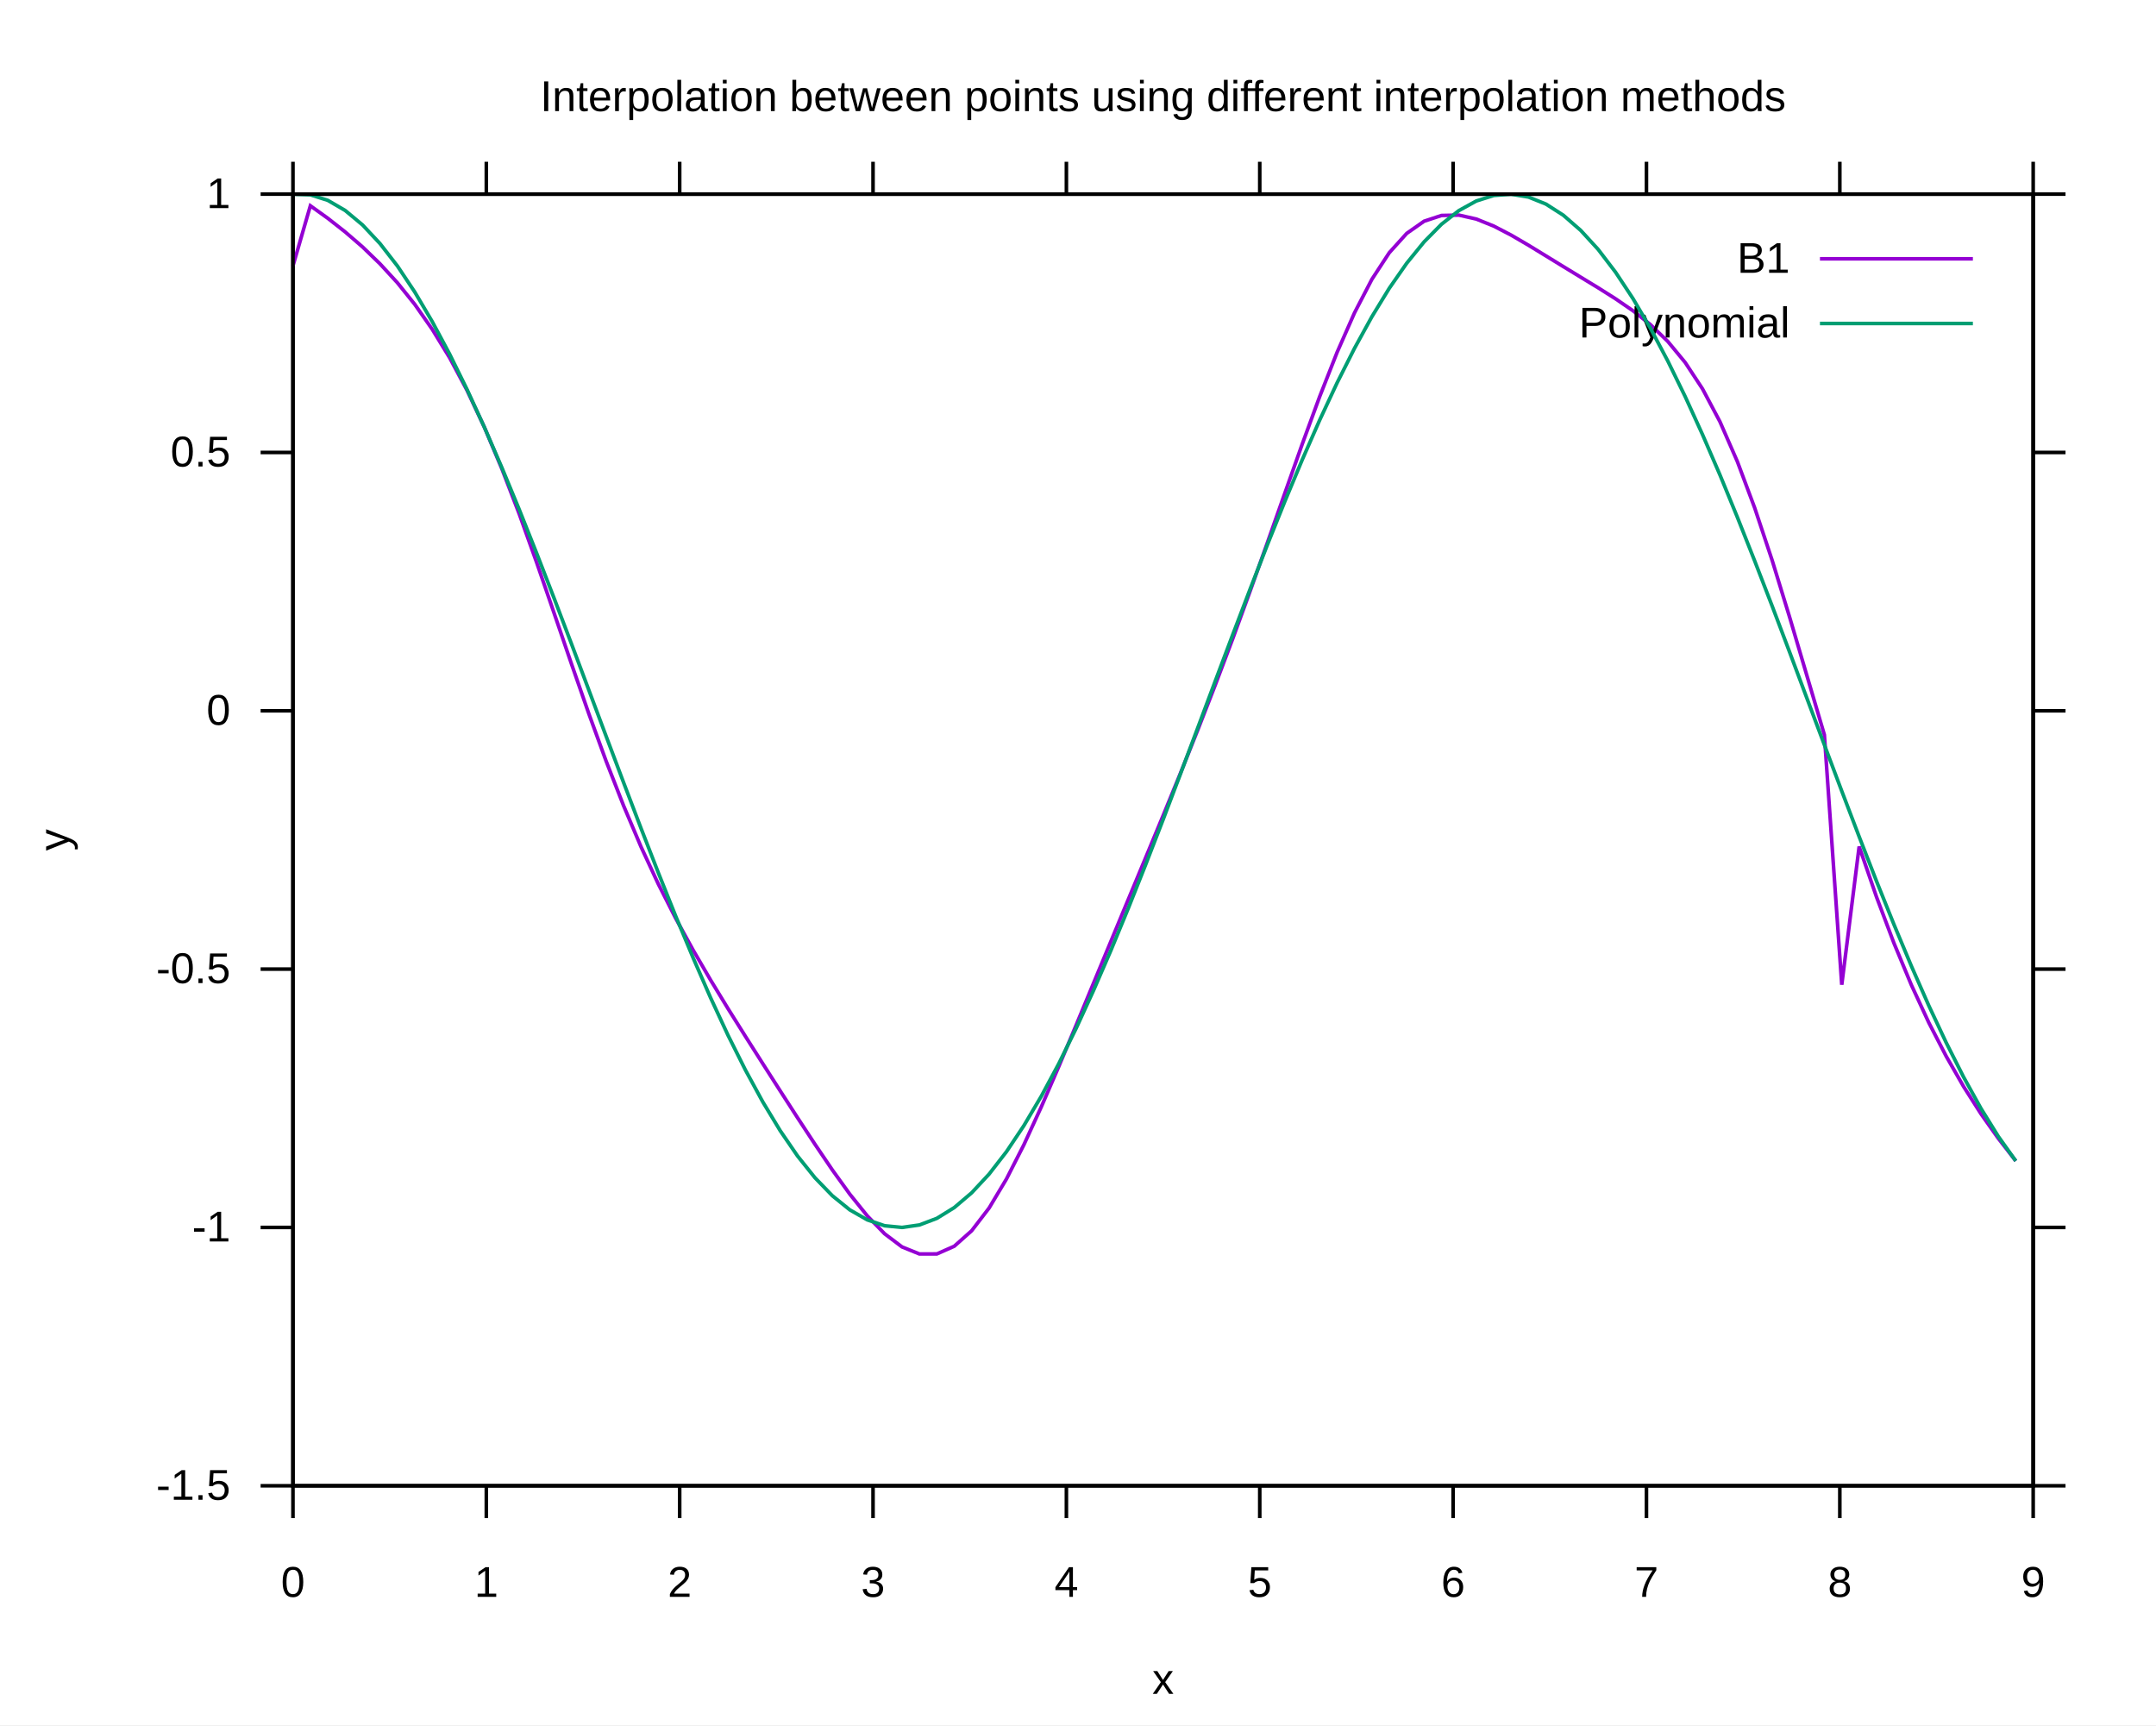
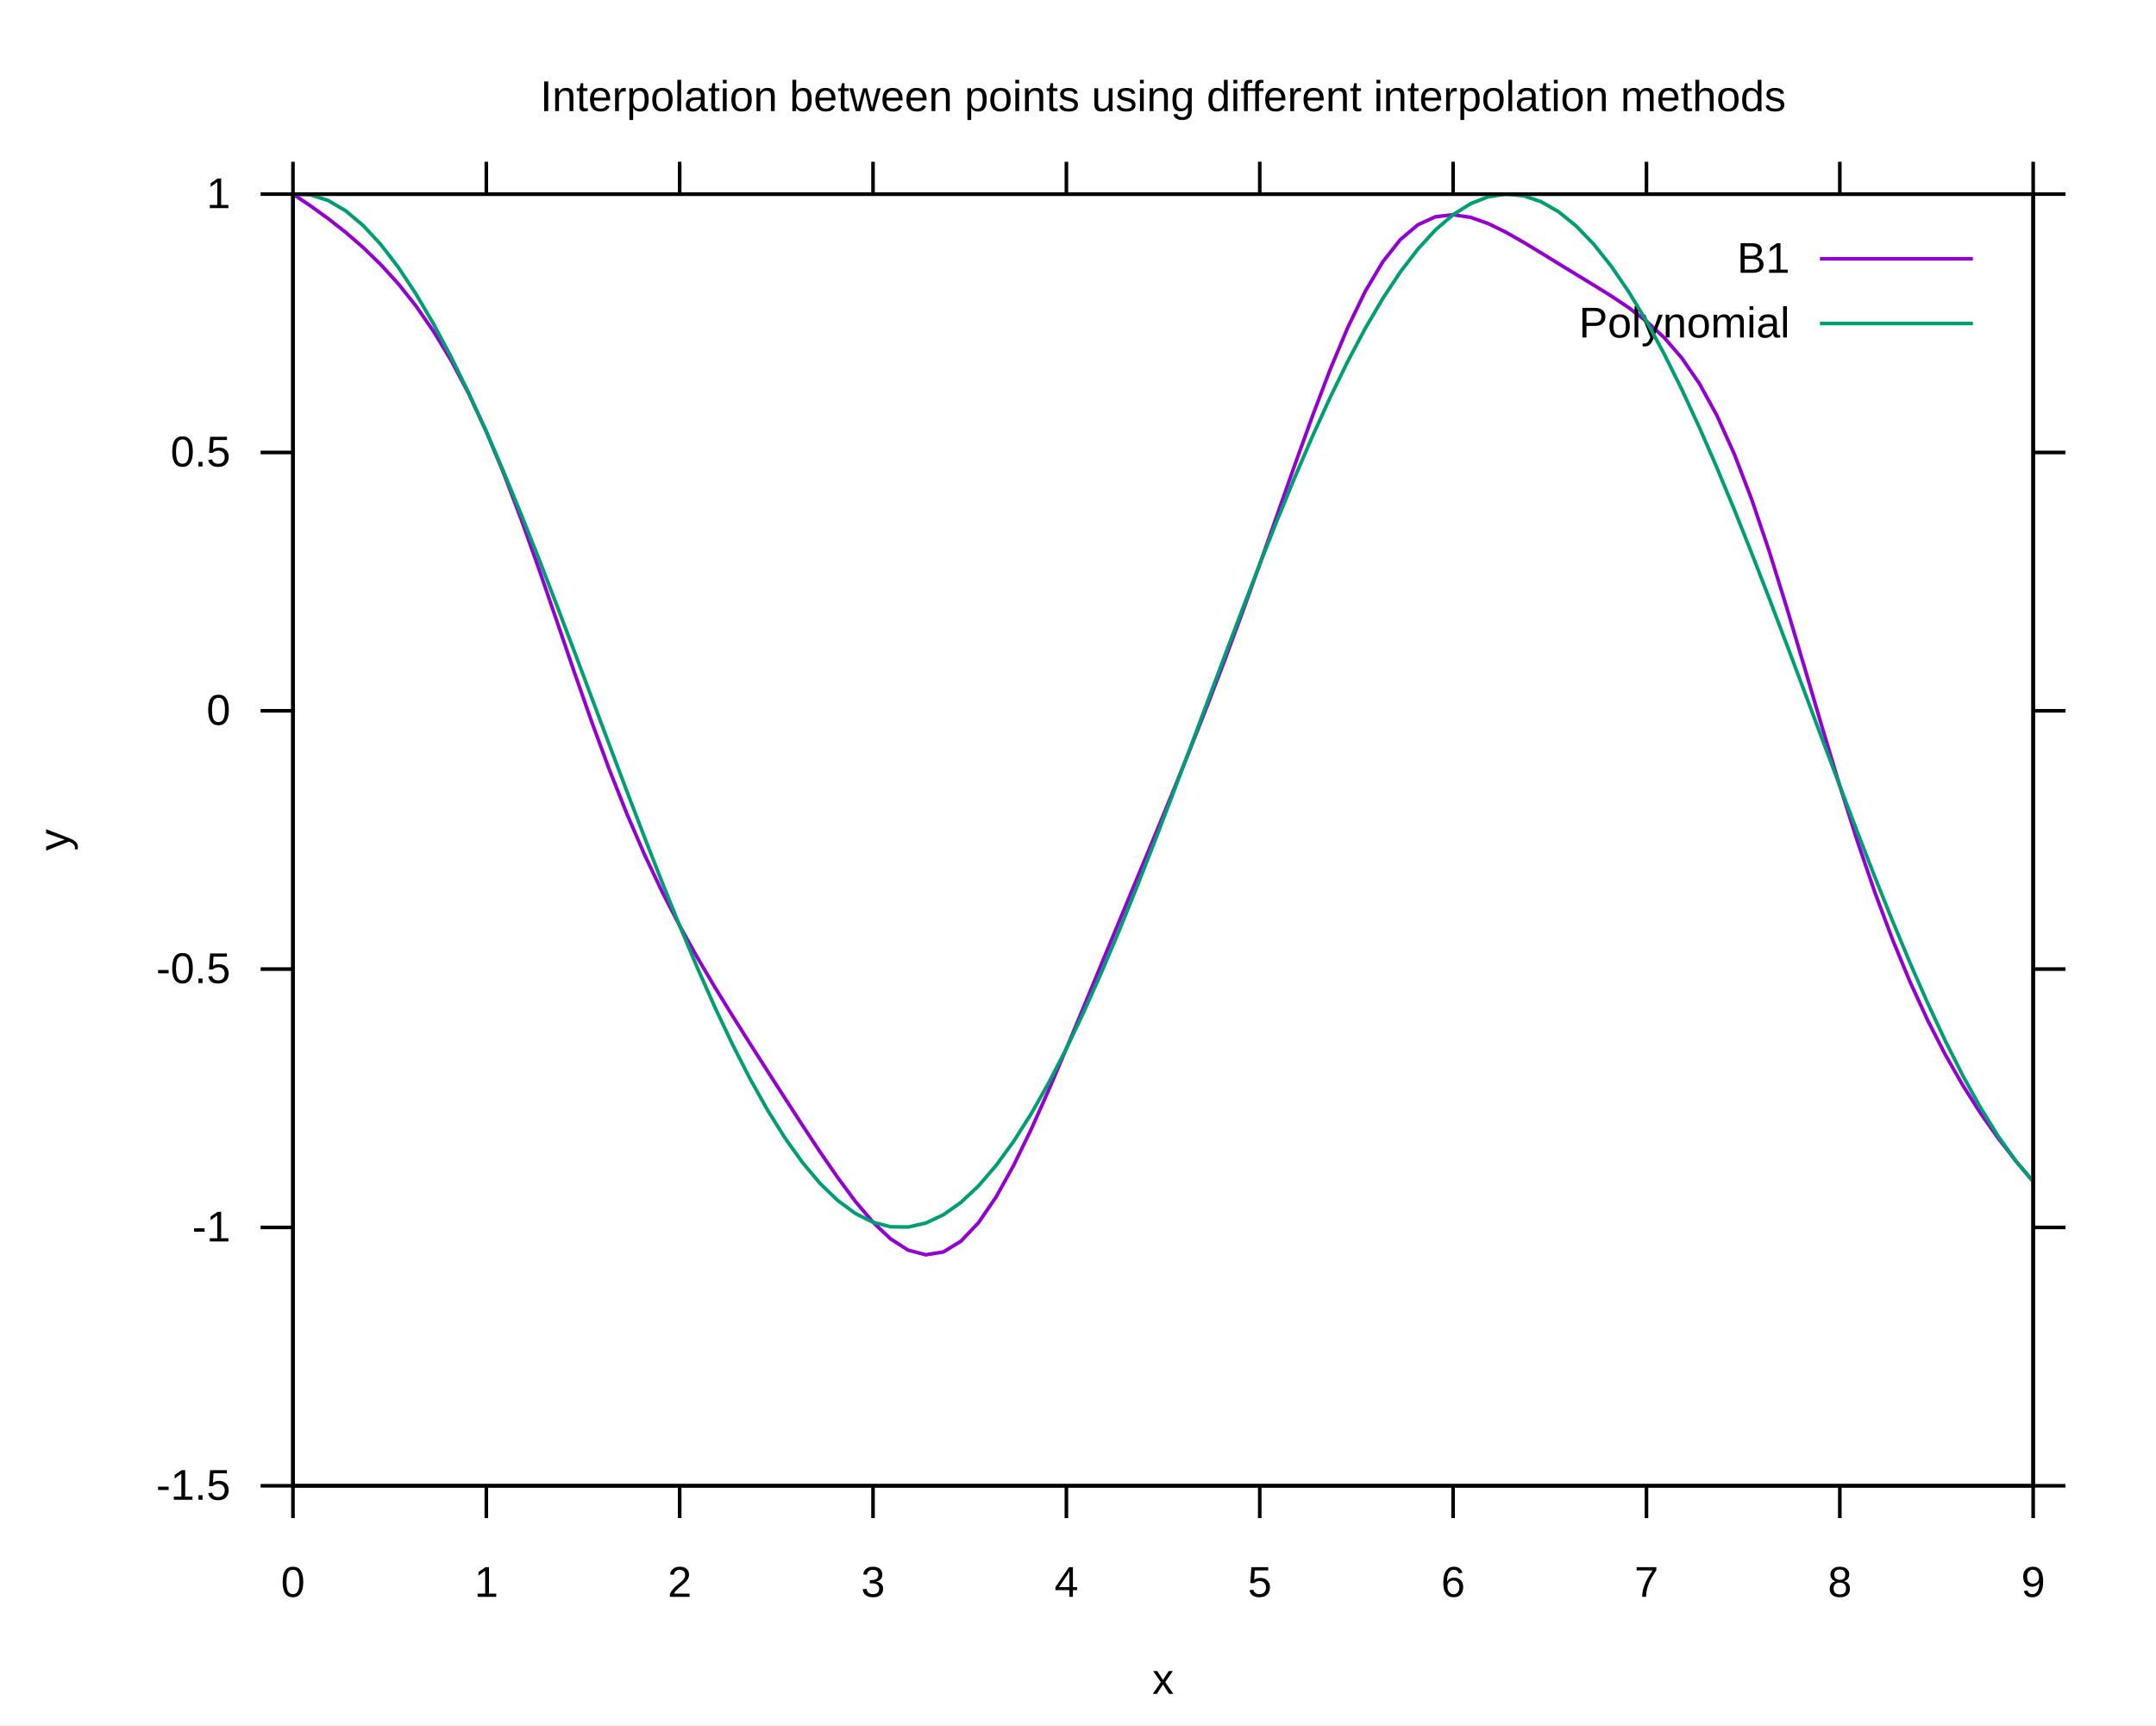
<svg xmlns="http://www.w3.org/2000/svg" xmlns:xlink="http://www.w3.org/1999/xlink" width="600" height="480" viewBox="0 0 600 480">
  <g id="gnuplot_canvas">
    <rect x="0" y="0" width="600" height="480" fill="#ffffff" />
    <defs>
      <circle id="gpDot" r="0.5" stroke-width="0.5" stroke="currentColor" />
      <path id="gpPt0" stroke-width="0.222" stroke="currentColor" d="M-1,0 h2 M0,-1 v2" />
      <path id="gpPt1" stroke-width="0.222" stroke="currentColor" d="M-1,-1 L1,1 M1,-1 L-1,1" />
      <path id="gpPt2" stroke-width="0.222" stroke="currentColor" d="M-1,0 L1,0 M0,-1 L0,1 M-1,-1 L1,1 M-1,1 L1,-1" />
      <rect id="gpPt3" stroke-width="0.222" stroke="currentColor" x="-1" y="-1" width="2" height="2" />
      <rect id="gpPt4" stroke-width="0.222" stroke="currentColor" fill="currentColor" x="-1" y="-1" width="2" height="2" />
      <circle id="gpPt5" stroke-width="0.222" stroke="currentColor" cx="0" cy="0" r="1" />
      <use xlink:href="#gpPt5" id="gpPt6" fill="currentColor" stroke="none" />
      <path id="gpPt7" stroke-width="0.222" stroke="currentColor" d="M0,-1.33 L-1.33,0.67 L1.33,0.67 z" />
      <use xlink:href="#gpPt7" id="gpPt8" fill="currentColor" stroke="none" />
      <use xlink:href="#gpPt7" id="gpPt9" stroke="currentColor" transform="rotate(180)" />
      <use xlink:href="#gpPt9" id="gpPt10" fill="currentColor" stroke="none" />
      <use xlink:href="#gpPt3" id="gpPt11" stroke="currentColor" transform="rotate(45)" />
      <use xlink:href="#gpPt11" id="gpPt12" fill="currentColor" stroke="none" />
      <path id="gpPt13" stroke-width="0.222" stroke="currentColor" d="M0,1.330 L1.265,0.411 L0.782,-1.067 L-0.782,-1.076 L-1.265,0.411 z" />
      <use xlink:href="#gpPt13" id="gpPt14" fill="currentColor" stroke="none" />
      <filter id="textbox" filterUnits="objectBoundingBox" x="0" y="0" height="1" width="1">
        <feFlood flood-color="#FFFFFF" flood-opacity="1" result="bgnd" />
        <feComposite in="SourceGraphic" in2="bgnd" operator="atop" />
      </filter>
      <filter id="greybox" filterUnits="objectBoundingBox" x="0" y="0" height="1" width="1">
        <feFlood flood-color="lightgrey" flood-opacity="1" result="grey" />
        <feComposite in="SourceGraphic" in2="grey" operator="atop" />
      </filter>
    </defs>
    <g fill="none" color="#FFFFFF" stroke="currentColor" stroke-width="1.00" stroke-linecap="butt" stroke-linejoin="miter">
</g>
    <g fill="none" color="black" stroke="currentColor" stroke-width="1.00" stroke-linecap="butt" stroke-linejoin="miter">
      <path stroke="black" d="M81.53,413.40 L72.53,413.40 M565.82,413.40 L574.82,413.40  " />
      <g transform="translate(64.14,417.30)" stroke="none" fill="black" font-family="Arial" font-size="12.00" text-anchor="end">
        <text>
          <tspan font-family="Arial">-1.5</tspan>
        </text>
      </g>
    </g>
    <g fill="none" color="black" stroke="currentColor" stroke-width="1.00" stroke-linecap="butt" stroke-linejoin="miter">
      <path stroke="black" d="M81.53,341.52 L72.53,341.52 M565.82,341.52 L574.82,341.52  " />
      <g transform="translate(64.14,345.42)" stroke="none" fill="black" font-family="Arial" font-size="12.00" text-anchor="end">
        <text>
          <tspan font-family="Arial">-1</tspan>
        </text>
      </g>
    </g>
    <g fill="none" color="black" stroke="currentColor" stroke-width="1.00" stroke-linecap="butt" stroke-linejoin="miter">
      <path stroke="black" d="M81.53,269.64 L72.53,269.64 M565.82,269.64 L574.82,269.64  " />
      <g transform="translate(64.14,273.54)" stroke="none" fill="black" font-family="Arial" font-size="12.00" text-anchor="end">
        <text>
          <tspan font-family="Arial">-0.5</tspan>
        </text>
      </g>
    </g>
    <g fill="none" color="black" stroke="currentColor" stroke-width="1.00" stroke-linecap="butt" stroke-linejoin="miter">
      <path stroke="black" d="M81.53,197.77 L72.53,197.77 M565.82,197.77 L574.82,197.77  " />
      <g transform="translate(64.14,201.67)" stroke="none" fill="black" font-family="Arial" font-size="12.00" text-anchor="end">
        <text>
          <tspan font-family="Arial"> 0</tspan>
        </text>
      </g>
    </g>
    <g fill="none" color="black" stroke="currentColor" stroke-width="1.00" stroke-linecap="butt" stroke-linejoin="miter">
      <path stroke="black" d="M81.53,125.89 L72.53,125.89 M565.82,125.89 L574.82,125.89  " />
      <g transform="translate(64.14,129.79)" stroke="none" fill="black" font-family="Arial" font-size="12.00" text-anchor="end">
        <text>
          <tspan font-family="Arial"> 0.5</tspan>
        </text>
      </g>
    </g>
    <g fill="none" color="black" stroke="currentColor" stroke-width="1.00" stroke-linecap="butt" stroke-linejoin="miter">
      <path stroke="black" d="M81.53,54.01 L72.53,54.01 M565.82,54.01 L574.82,54.01  " />
      <g transform="translate(64.14,57.91)" stroke="none" fill="black" font-family="Arial" font-size="12.00" text-anchor="end">
        <text>
          <tspan font-family="Arial"> 1</tspan>
        </text>
      </g>
    </g>
    <g fill="none" color="black" stroke="currentColor" stroke-width="1.00" stroke-linecap="butt" stroke-linejoin="miter">
      <path stroke="black" d="M81.53,413.40 L81.53,422.40 M81.53,54.01 L81.53,45.01  " />
      <g transform="translate(81.53,444.30)" stroke="none" fill="black" font-family="Arial" font-size="12.00" text-anchor="middle">
        <text>
          <tspan font-family="Arial"> 0</tspan>
        </text>
      </g>
    </g>
    <g fill="none" color="black" stroke="currentColor" stroke-width="1.00" stroke-linecap="butt" stroke-linejoin="miter">
      <path stroke="black" d="M135.34,413.40 L135.34,422.40 M135.34,54.01 L135.34,45.01  " />
      <g transform="translate(135.34,444.30)" stroke="none" fill="black" font-family="Arial" font-size="12.00" text-anchor="middle">
        <text>
          <tspan font-family="Arial"> 1</tspan>
        </text>
      </g>
    </g>
    <g fill="none" color="black" stroke="currentColor" stroke-width="1.00" stroke-linecap="butt" stroke-linejoin="miter">
      <path stroke="black" d="M189.15,413.40 L189.15,422.40 M189.15,54.01 L189.15,45.01  " />
      <g transform="translate(189.15,444.30)" stroke="none" fill="black" font-family="Arial" font-size="12.00" text-anchor="middle">
        <text>
          <tspan font-family="Arial"> 2</tspan>
        </text>
      </g>
    </g>
    <g fill="none" color="black" stroke="currentColor" stroke-width="1.00" stroke-linecap="butt" stroke-linejoin="miter">
      <path stroke="black" d="M242.96,413.40 L242.96,422.40 M242.96,54.01 L242.96,45.01  " />
      <g transform="translate(242.96,444.30)" stroke="none" fill="black" font-family="Arial" font-size="12.00" text-anchor="middle">
        <text>
          <tspan font-family="Arial"> 3</tspan>
        </text>
      </g>
    </g>
    <g fill="none" color="black" stroke="currentColor" stroke-width="1.00" stroke-linecap="butt" stroke-linejoin="miter">
      <path stroke="black" d="M296.77,413.40 L296.77,422.40 M296.77,54.01 L296.77,45.01  " />
      <g transform="translate(296.77,444.30)" stroke="none" fill="black" font-family="Arial" font-size="12.00" text-anchor="middle">
        <text>
          <tspan font-family="Arial"> 4</tspan>
        </text>
      </g>
    </g>
    <g fill="none" color="black" stroke="currentColor" stroke-width="1.00" stroke-linecap="butt" stroke-linejoin="miter">
      <path stroke="black" d="M350.58,413.40 L350.58,422.40 M350.58,54.01 L350.58,45.01  " />
      <g transform="translate(350.58,444.30)" stroke="none" fill="black" font-family="Arial" font-size="12.00" text-anchor="middle">
        <text>
          <tspan font-family="Arial"> 5</tspan>
        </text>
      </g>
    </g>
    <g fill="none" color="black" stroke="currentColor" stroke-width="1.00" stroke-linecap="butt" stroke-linejoin="miter">
      <path stroke="black" d="M404.39,413.40 L404.39,422.40 M404.39,54.01 L404.39,45.01  " />
      <g transform="translate(404.39,444.30)" stroke="none" fill="black" font-family="Arial" font-size="12.00" text-anchor="middle">
        <text>
          <tspan font-family="Arial"> 6</tspan>
        </text>
      </g>
    </g>
    <g fill="none" color="black" stroke="currentColor" stroke-width="1.00" stroke-linecap="butt" stroke-linejoin="miter">
      <path stroke="black" d="M458.20,413.40 L458.20,422.40 M458.20,54.01 L458.20,45.01  " />
      <g transform="translate(458.20,444.30)" stroke="none" fill="black" font-family="Arial" font-size="12.00" text-anchor="middle">
        <text>
          <tspan font-family="Arial"> 7</tspan>
        </text>
      </g>
    </g>
    <g fill="none" color="black" stroke="currentColor" stroke-width="1.00" stroke-linecap="butt" stroke-linejoin="miter">
      <path stroke="black" d="M512.01,413.40 L512.01,422.40 M512.01,54.01 L512.01,45.01  " />
      <g transform="translate(512.01,444.30)" stroke="none" fill="black" font-family="Arial" font-size="12.00" text-anchor="middle">
        <text>
          <tspan font-family="Arial"> 8</tspan>
        </text>
      </g>
    </g>
    <g fill="none" color="black" stroke="currentColor" stroke-width="1.00" stroke-linecap="butt" stroke-linejoin="miter">
      <path stroke="black" d="M565.82,413.40 L565.82,422.40 M565.82,54.01 L565.82,45.01  " />
      <g transform="translate(565.82,444.30)" stroke="none" fill="black" font-family="Arial" font-size="12.00" text-anchor="middle">
        <text>
          <tspan font-family="Arial"> 9</tspan>
        </text>
      </g>
    </g>
    <g fill="none" color="black" stroke="currentColor" stroke-width="1.00" stroke-linecap="butt" stroke-linejoin="miter">
</g>
    <g fill="none" color="black" stroke="currentColor" stroke-width="1.00" stroke-linecap="butt" stroke-linejoin="miter">
      <path stroke="black" d="M81.53,54.01 L81.53,413.40 L565.82,413.40 L565.82,54.01 L81.53,54.01 Z  " />
    </g>
    <g fill="none" color="black" stroke="currentColor" stroke-width="1.00" stroke-linecap="butt" stroke-linejoin="miter">
      <g transform="translate(19.18,233.71) rotate(270)" stroke="none" fill="black" font-family="Arial" font-size="12.00" text-anchor="middle">
        <text>
          <tspan font-family="Arial">y</tspan>
        </text>
      </g>
    </g>
    <g fill="none" color="black" stroke="currentColor" stroke-width="1.00" stroke-linecap="butt" stroke-linejoin="miter">
      <g transform="translate(323.67,471.30)" stroke="none" fill="black" font-family="Arial" font-size="12.00" text-anchor="middle">
        <text>
          <tspan font-family="Arial">x</tspan>
        </text>
      </g>
    </g>
    <g fill="none" color="black" stroke="currentColor" stroke-width="1.00" stroke-linecap="butt" stroke-linejoin="miter">
</g>
    <g id="gnuplot_plot_1">
      <g fill="none" color="black" stroke="currentColor" stroke-width="1.00" stroke-linecap="butt" stroke-linejoin="miter">
        <g transform="translate(498.09,75.91)" stroke="none" fill="black" font-family="Arial" font-size="12.00" text-anchor="end">
          <text>
            <tspan font-family="Arial">B1</tspan>
          </text>
        </g>
      </g>
      <g fill="none" color="black" stroke="currentColor" stroke-width="1.00" stroke-linecap="butt" stroke-linejoin="miter">
-         <path stroke="rgb(148,   0, 211)" d="M506.48,72.01 L549.04,72.01 M81.53,73.98 L86.37,57.25 L91.22,60.73 L96.06,64.53 L100.90,68.71 L105.74,73.39   L110.59,78.67 L115.43,84.69 L120.27,91.60 L125.12,99.52 L129.96,108.59 L134.80,118.88 L139.64,130.38 L144.49,142.98   L149.33,156.47 L154.17,170.51 L159.02,184.68 L163.86,198.57 L168.70,211.83 L173.55,224.21 L178.39,235.61 L183.23,246.03   L188.07,255.57 L192.92,264.40 L197.76,272.70 L202.60,280.64 L207.45,288.36 L212.29,295.97 L217.13,303.53 L221.97,311.03   L226.82,318.41 L231.66,325.56 L236.50,332.27 L241.35,338.29 L246.19,343.29 L251.03,346.94 L255.87,348.90 L260.72,348.89   L265.56,346.75 L270.40,342.45 L275.25,336.13 L280.09,328.04 L284.93,318.54 L289.77,308.01 L294.62,296.83 L299.46,285.29   L304.30,273.61 L309.15,261.93 L313.99,250.27 L318.83,238.64 L323.68,226.95 L328.52,215.12 L333.36,203.03 L338.20,190.59   L343.05,177.75 L347.89,164.50 L352.73,150.92 L357.58,137.17 L362.42,123.52 L367.26,110.34 L372.10,98.04 L376.95,87.04   L381.79,77.71 L386.63,70.31 L391.48,64.94 L396.32,61.55 L401.16,59.95 L406.00,59.85 L410.85,60.95 L415.69,62.90   L420.53,65.41 L425.38,68.24 L430.22,71.20 L435.06,74.17 L439.90,77.12 L444.75,80.07 L449.59,83.13 L454.43,86.45   L459.28,90.30 L464.12,94.98 L468.96,100.84 L473.80,108.20 L478.65,117.34 L483.49,128.41 L488.33,141.35 L493.18,155.91   L498.02,171.66 L502.86,188.03 L507.71,204.45 L512.55,273.99 L517.39,235.55 L522.23,249.60 L527.08,262.44 L531.92,274.06   L536.76,284.51 L541.61,293.89 L546.45,302.32 L551.29,309.91 L556.13,316.77 L560.98,323.02  " />
+         <path stroke="rgb(148,   0, 211)" d="M506.48,72.01 L549.04,72.01 M81.53,54.01 L86.42,57.28 L91.31,60.81 L96.21,64.65 L101.10,68.89 L105.99,73.64   L110.88,79.01 L115.77,85.15 L120.66,92.20 L125.56,100.30 L130.45,109.57 L135.34,120.09 L140.23,131.85 L145.12,144.71   L150.02,158.43 L154.91,172.66 L159.80,186.95 L164.69,200.90 L169.58,214.15 L174.47,226.48 L179.37,237.79 L184.26,248.12   L189.15,257.59 L194.04,266.37 L198.93,274.66 L203.83,282.61 L208.72,290.37 L213.61,298.04 L218.50,305.65 L223.39,313.21   L228.28,320.61 L233.18,327.72 L238.07,334.31 L242.96,340.08 L247.85,344.71 L252.74,347.84 L257.64,349.13 L262.53,348.34   L267.42,345.35 L272.31,340.19 L277.20,333.05 L282.09,324.25 L286.99,314.18 L291.88,303.22 L296.77,291.73 L301.66,279.99   L306.55,268.18 L311.45,256.39 L316.34,244.63 L321.23,232.87 L326.12,221.00 L331.01,208.93 L335.90,196.54 L340.80,183.77   L345.69,170.57 L350.58,156.99 L355.47,143.14 L360.36,129.28 L365.26,115.72 L370.15,102.87 L375.04,91.19 L379.93,81.08   L384.82,72.84 L389.71,66.66 L394.61,62.53 L399.50,60.31 L404.39,59.74 L409.28,60.48 L414.17,62.21 L419.07,64.61   L423.96,67.39 L428.85,70.35 L433.74,73.36 L438.63,76.35 L443.52,79.33 L448.42,82.37 L453.31,85.64 L458.20,89.39   L463.09,93.90 L467.98,99.54 L472.88,106.65 L477.77,115.54 L482.66,126.37 L487.55,139.14 L492.44,153.62 L497.33,169.38   L502.23,185.86 L507.12,202.47 L512.01,218.68 L516.90,234.07 L521.79,248.37 L526.69,261.45 L531.58,273.28 L536.47,283.91   L541.36,293.44 L546.25,302.00 L551.14,309.69 L556.04,316.64 L560.93,322.96 L565.82,328.75  " />
      </g>
    </g>
    <g id="gnuplot_plot_2">
      <g fill="none" color="black" stroke="currentColor" stroke-width="1.00" stroke-linecap="butt" stroke-linejoin="miter">
        <g transform="translate(498.09,93.91)" stroke="none" fill="black" font-family="Arial" font-size="12.00" text-anchor="end">
          <text>
            <tspan font-family="Arial">Polynomial</tspan>
          </text>
        </g>
      </g>
      <g fill="none" color="black" stroke="currentColor" stroke-width="1.00" stroke-linecap="butt" stroke-linejoin="miter">
-         <path stroke="rgb(  0, 158, 115)" d="M506.48,90.01 L549.04,90.01 M81.53,54.01 L86.37,54.20 L91.22,55.74 L96.06,58.56 L100.90,62.59 L105.74,67.76   L110.59,74.00 L115.43,81.26 L120.27,89.45 L125.12,98.50 L129.96,108.34 L134.80,118.88 L139.64,130.05 L144.49,141.75   L149.33,153.89 L154.17,166.37 L159.02,179.10 L163.86,191.98 L168.70,204.90 L173.55,217.76 L178.39,230.46 L183.23,242.89   L188.07,254.97 L192.92,266.58 L197.76,277.64 L202.60,288.05 L207.45,297.73 L212.29,306.61 L217.13,314.61 L221.97,321.67   L226.82,327.72 L231.66,332.72 L236.50,336.63 L241.35,339.41 L246.19,341.05 L251.03,341.52 L255.87,340.83 L260.72,338.99   L265.56,336.00 L270.40,331.89 L275.25,326.69 L280.09,320.45 L284.93,313.21 L289.77,305.04 L294.62,296.01 L299.46,286.18   L304.30,275.63 L309.15,264.45 L313.99,252.73 L318.83,240.57 L323.68,228.06 L328.52,215.31 L333.36,202.42 L338.20,189.49   L343.05,176.62 L347.89,163.93 L352.73,151.51 L357.58,139.46 L362.42,127.89 L367.26,116.88 L372.10,106.53 L376.95,96.91   L381.79,88.11 L386.63,80.20 L391.48,73.24 L396.32,67.29 L401.16,62.39 L406.00,58.59 L410.85,55.92 L415.69,54.39   L420.53,54.03 L425.38,54.83 L430.22,56.78 L435.06,59.88 L439.90,64.10 L444.75,69.39 L449.59,75.73 L454.43,83.05   L459.28,91.30 L464.12,100.41 L468.96,110.31 L473.80,120.92 L478.65,132.14 L483.49,143.90 L488.33,156.10 L493.18,168.63   L498.02,181.40 L502.86,194.31 L507.71,207.24 L512.55,220.11 L517.39,232.79 L522.23,245.20 L527.08,257.24 L531.92,268.79   L536.76,279.78 L541.61,290.10 L546.45,299.67 L551.29,308.41 L556.13,316.22 L560.98,323.02  " />
+         <path stroke="rgb(  0, 158, 115)" d="M506.48,90.01 L549.04,90.01 M81.53,54.01 L86.42,54.21 L91.31,55.78 L96.21,58.66 L101.10,62.78 L105.99,68.05   L110.88,74.42 L115.77,81.81 L120.66,90.15 L125.56,99.36 L130.45,109.37 L135.34,120.09 L140.23,131.44 L145.12,143.32   L150.02,155.63 L154.91,168.29 L159.80,181.18 L164.69,194.20 L169.58,207.24 L174.47,220.21 L179.37,232.99 L184.26,245.49   L189.15,257.59 L194.04,269.20 L198.93,280.22 L203.83,290.57 L208.72,300.15 L213.61,308.88 L218.50,316.70 L223.39,323.54   L228.28,329.35 L233.18,334.06 L238.07,337.65 L242.96,340.08 L247.85,341.34 L252.74,341.41 L257.64,340.30 L262.53,338.00   L267.42,334.55 L272.31,329.97 L277.20,324.29 L282.09,317.57 L286.99,309.86 L291.88,301.22 L296.77,291.73 L301.66,281.46   L306.55,270.51 L311.45,258.95 L316.34,246.89 L321.23,234.42 L326.12,221.65 L331.01,208.68 L335.90,195.62 L340.80,182.58   L345.69,169.67 L350.58,156.99 L355.47,144.64 L360.36,132.74 L365.26,121.37 L370.15,110.63 L375.04,100.61 L379.93,91.39   L384.82,83.05 L389.71,75.66 L394.61,69.28 L399.50,63.95 L404.39,59.74 L409.28,56.66 L414.17,54.75 L419.07,54.02   L423.96,54.47 L428.85,56.11 L433.74,58.92 L438.63,62.88 L443.52,67.95 L448.42,74.10 L453.31,81.26 L458.20,89.39   L463.09,98.41 L467.98,108.25 L472.88,118.83 L477.77,130.06 L482.66,141.85 L487.55,154.10 L492.44,166.71 L497.33,179.58   L502.23,192.61 L507.12,205.68 L512.01,218.68 L516.90,231.52 L521.79,244.09 L526.69,256.28 L531.58,267.99 L536.47,279.13   L541.36,289.60 L546.25,299.30 L551.14,308.15 L556.04,316.07 L560.93,322.96 L565.82,328.75  " />
      </g>
    </g>
    <g fill="none" color="#FFFFFF" stroke="rgb(  0, 158, 115)" stroke-width="2.00" stroke-linecap="butt" stroke-linejoin="miter">
</g>
    <g fill="none" color="black" stroke="currentColor" stroke-width="2.00" stroke-linecap="butt" stroke-linejoin="miter">
</g>
    <g fill="none" color="black" stroke="black" stroke-width="1.00" stroke-linecap="butt" stroke-linejoin="miter">
</g>
    <g fill="none" color="black" stroke="currentColor" stroke-width="1.00" stroke-linecap="butt" stroke-linejoin="miter">
      <path stroke="black" d="M81.53,54.01 L81.53,413.40 L565.82,413.40 L565.82,54.01 L81.53,54.01 Z  " />
    </g>
    <g fill="none" color="black" stroke="currentColor" stroke-width="1.00" stroke-linecap="butt" stroke-linejoin="miter">
      <g transform="translate(323.67,30.91)" stroke="none" fill="black" font-family="Arial" font-size="12.00" text-anchor="middle">
        <text>
          <tspan font-family="Arial">Interpolation between points using different interpolation methods</tspan>
        </text>
      </g>
    </g>
    <g fill="none" color="black" stroke="currentColor" stroke-width="1.00" stroke-linecap="butt" stroke-linejoin="miter">
</g>
  </g>
</svg>
